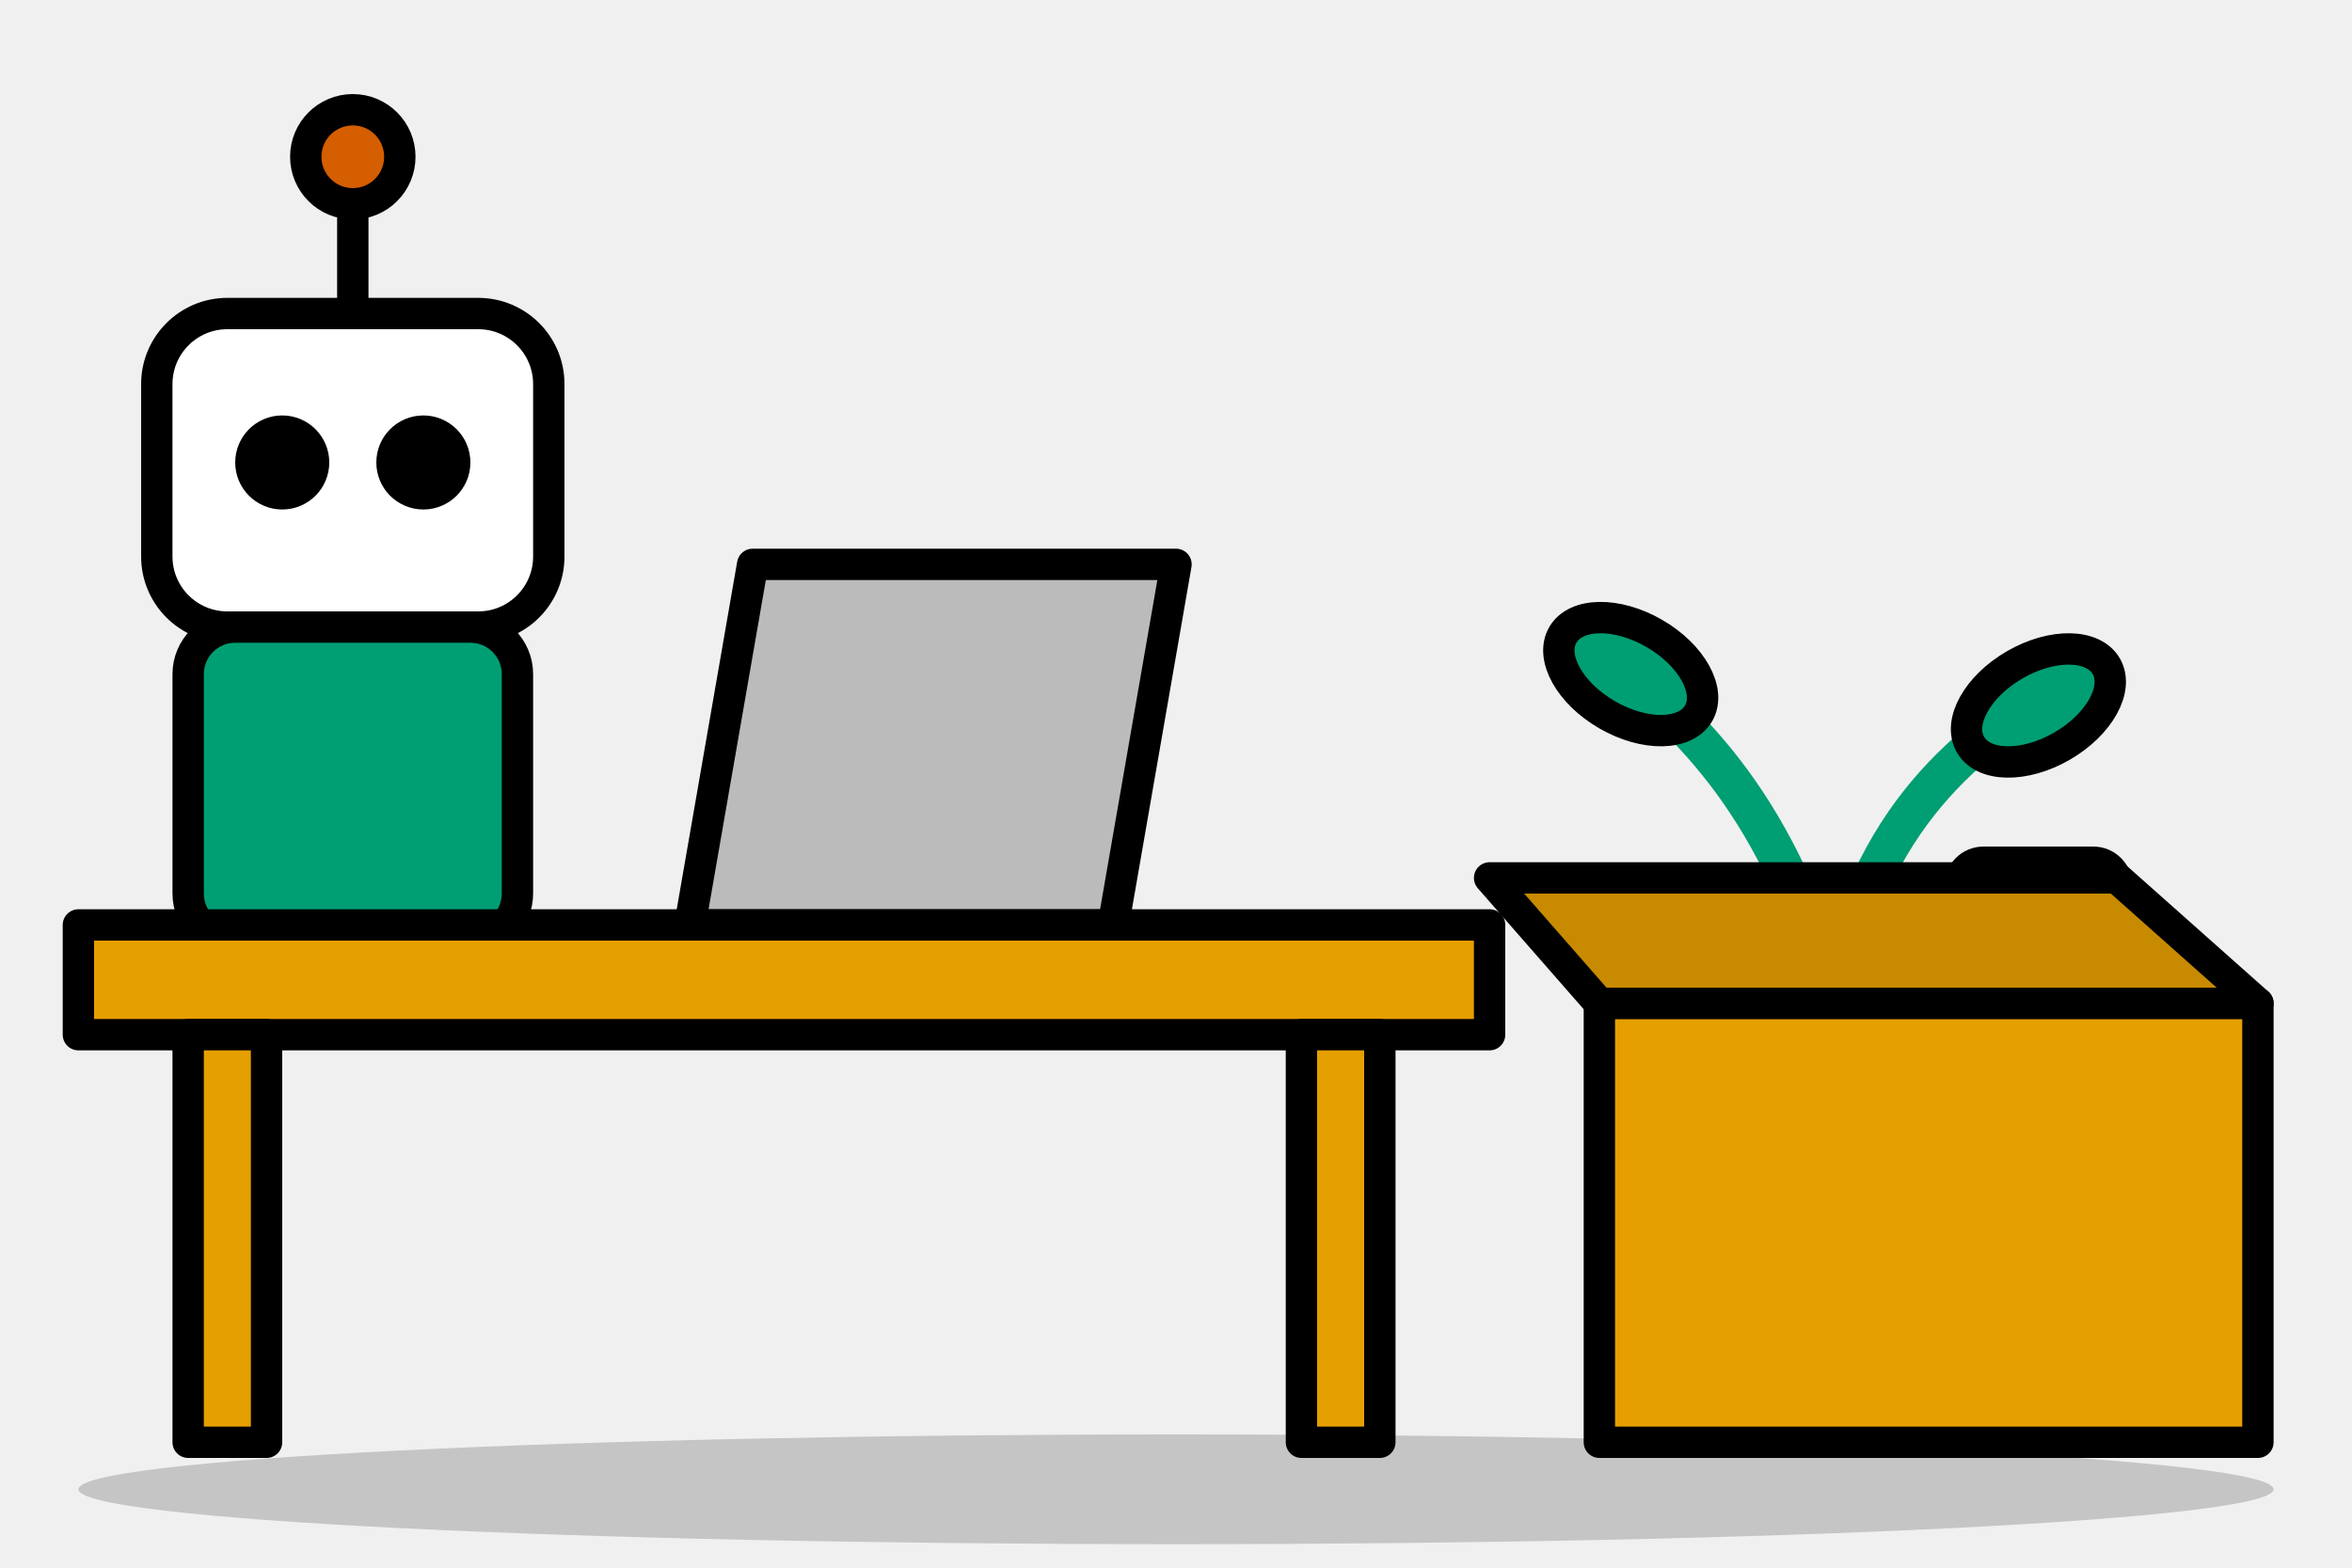
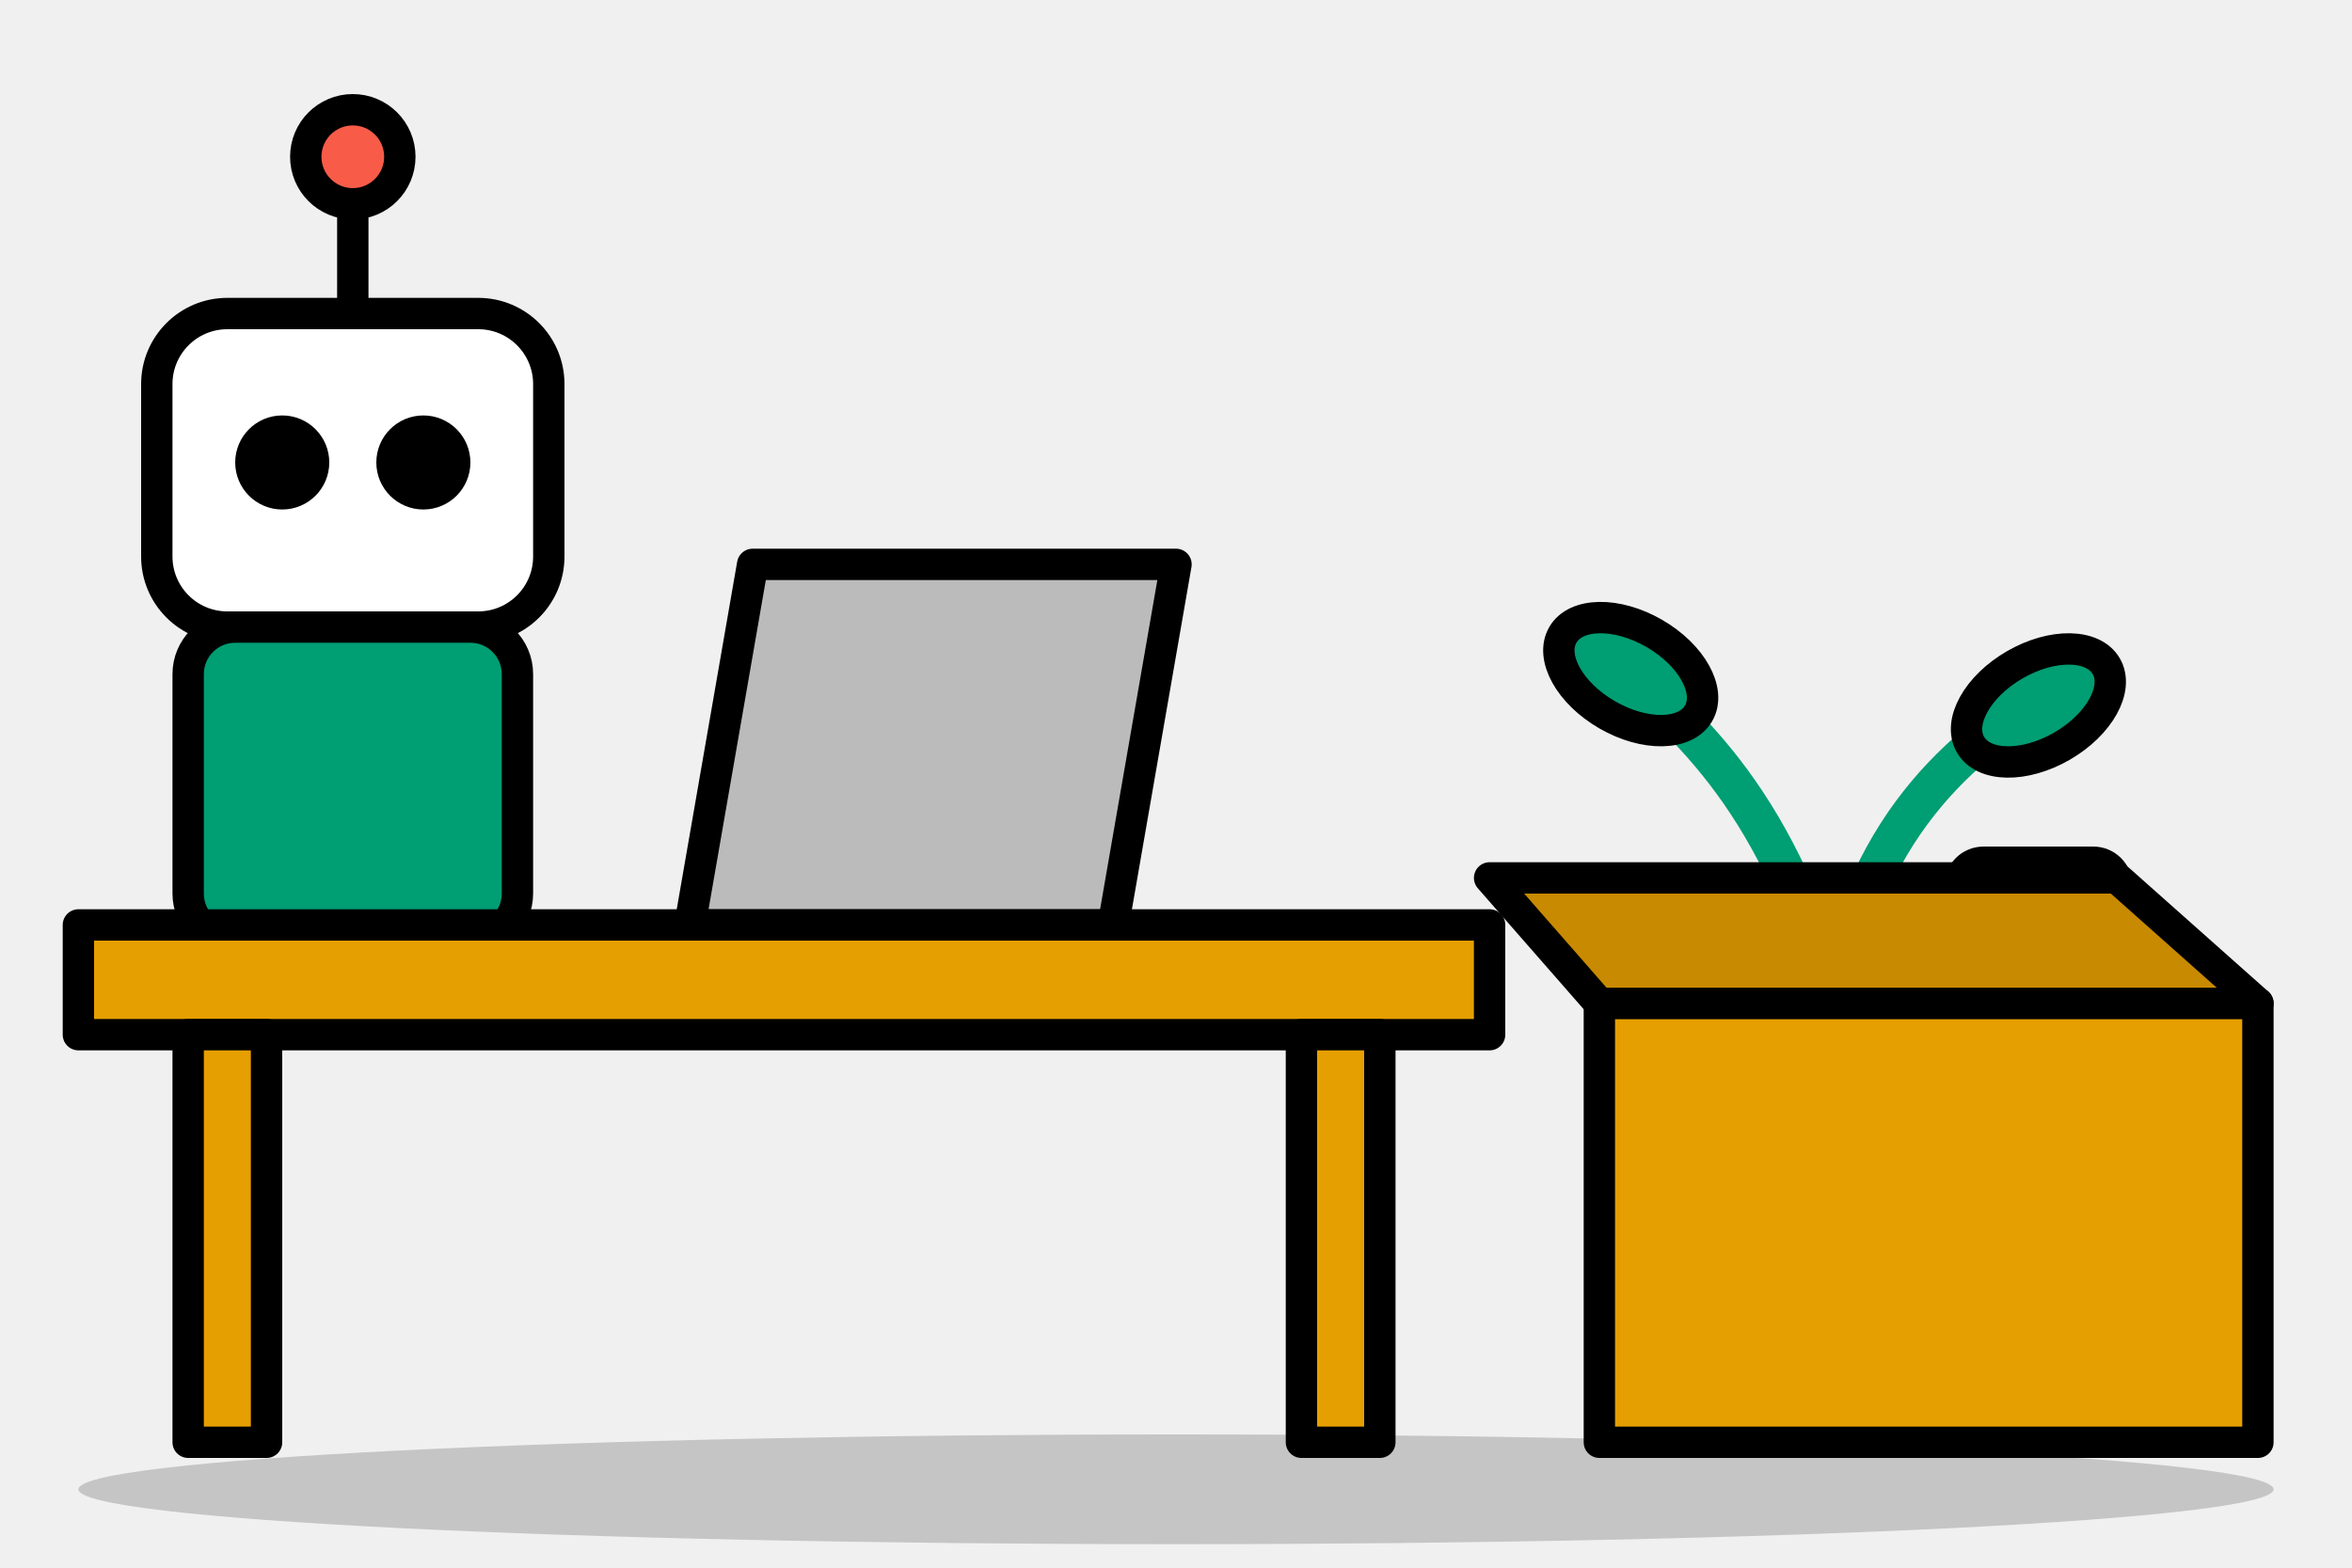
<svg xmlns="http://www.w3.org/2000/svg" viewBox="0 0 300 200">
  <ellipse cx="150" cy="190" rx="140" ry="7" fill="#000" opacity=".18" />
  <g stroke="#000" stroke-width="4" stroke-linejoin="round" stroke-linecap="round">
    <line x1="45" y1="40" x2="45" y2="24" stroke="#000" stroke-width="4" />
-     <circle cx="45" cy="20" r="6" fill="#D55E00" />
+     <circle cx="45" cy="20" r="6" fill="#F85C48" />
    <rect x="20" y="40" width="50" height="40" rx="9" fill="#FFFFFF" />
    <circle cx="36" cy="59" r="4" fill="#000" />
    <circle cx="54" cy="59" r="4" fill="#000" />
    <rect x="24" y="80" width="42" height="40" rx="6" fill="#009E73" />
    <path d="M88 118 L96 72 L150 72 L142 118 Z" fill="#BBBBBB" />
    <rect x="10" y="118" width="180" height="14" rx="0" fill="#E69F00" />
    <rect x="24" y="132" width="10" height="52" rx="0" fill="#E69F00" />
    <rect x="166" y="132" width="10" height="52" rx="0" fill="#E69F00" />
    <path d="M234 128 C226 100 214 92 206 84 M234 128 C238 104 252 94 262 88" fill="none" stroke="#009E73" stroke-width="5" />
    <ellipse cx="208" cy="86" rx="10" ry="6" fill="#009E73" transform="rotate(30 208 86)" />
    <ellipse cx="260" cy="90" rx="10" ry="6" fill="#009E73" transform="rotate(-30 260 90)" />
    <rect x="250" y="110" width="20" height="22" rx="3" fill="#0072B2" />
    <rect x="204" y="128" width="84" height="56" rx="0" fill="#E69F00" />
    <path d="M204 128 L190 112 L270 112 L288 128 Z" fill="#C88A00" />
  </g>
</svg>
